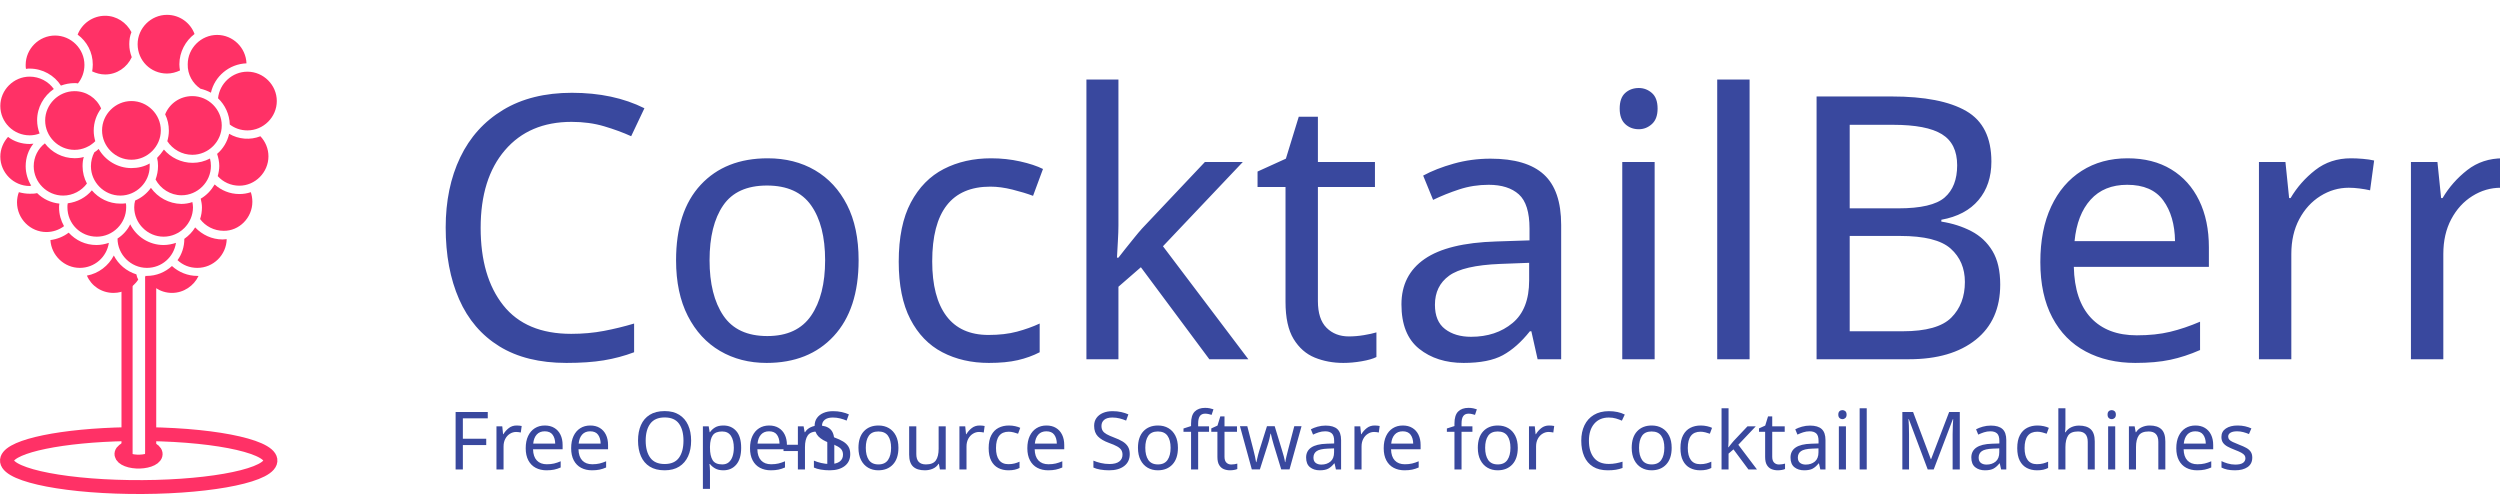
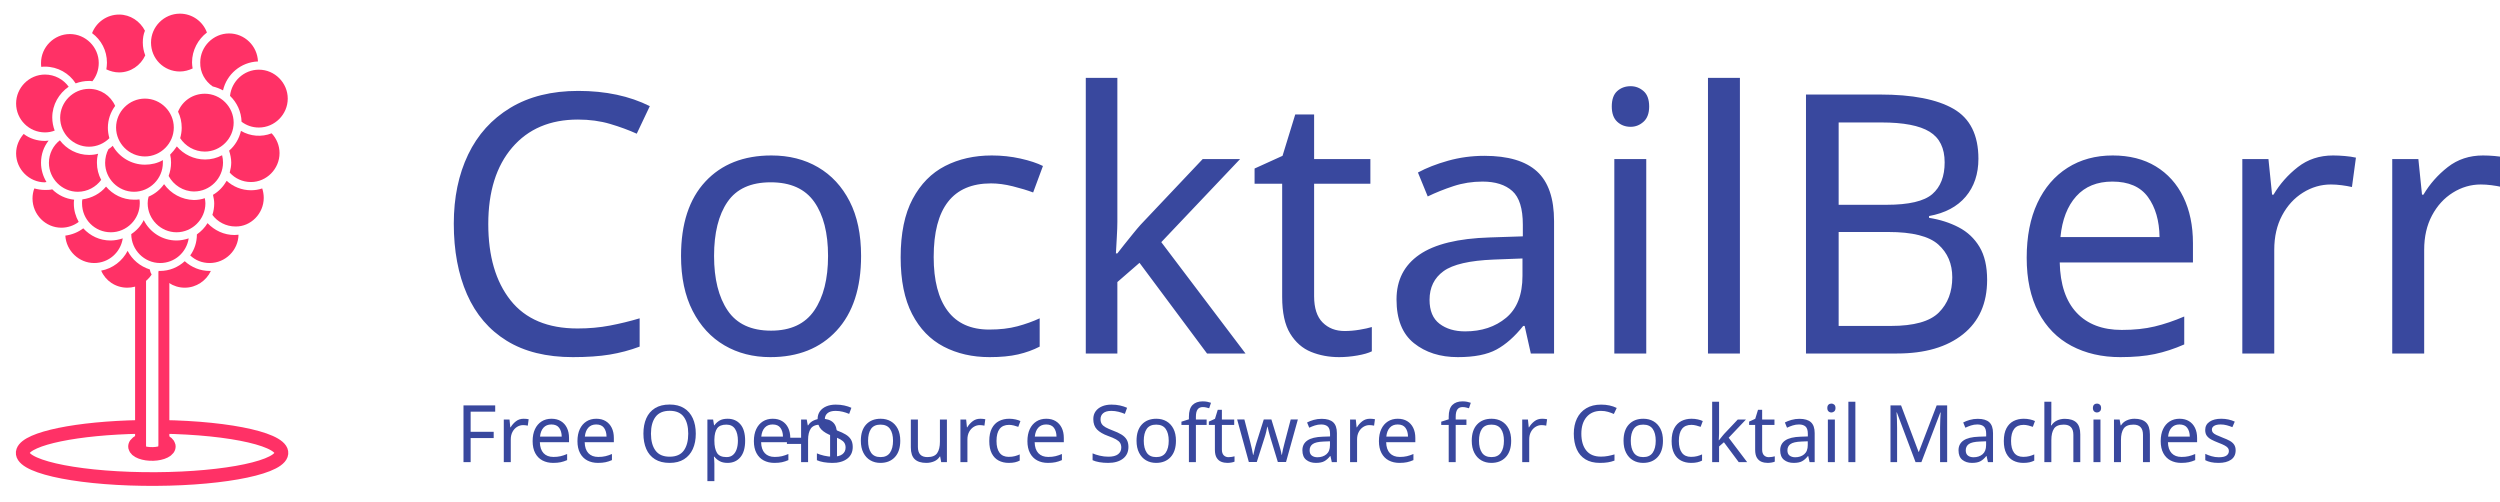
- <svg xmlns="http://www.w3.org/2000/svg" xml:space="preserve" overflow="hidden" viewBox="53.07 353 8253.52 1630.92">
-   <g transform="translate(-23 -1127)">
-     <g>
-       <g>
-         <g>
-           <path d="M359.04 215.22C359.04 223.38 358.02 230.52 357 237.66 370.26 243.78 384.54 247.86 399.84 247.86 438.6 247.86 472.26 224.4 487.56 190.74 482.46 177.48 479.4 163.2 479.4 147.9 479.4 133.62 481.44 120.36 486.54 108.12 470.22 76.5 437.58 54.06 399.84 54.06 359.04 54.06 323.34 79.56 309.06 116.28 339.66 138.72 359.04 174.42 359.04 215.22ZM603.84 244.8C619.14 244.8 633.42 240.72 646.68 234.6 645.66 228.48 644.64 221.34 644.64 214.2 644.64 173.4 665.04 136.68 694.62 114.24 681.36 77.52 645.66 51 603.84 51 550.8 51 506.94 94.86 506.94 147.9 506.94 201.96 549.78 244.8 603.84 244.8ZM714 294.78C726.24 297.84 737.46 301.92 748.68 308.04 760.92 253.98 808.86 213.18 865.98 211.14 863.94 159.12 821.1 117.3 769.08 117.3 716.04 117.3 672.18 161.16 672.18 214.2 671.16 247.86 688.5 277.44 714 294.78ZM150.96 228.48C193.8 228.48 232.56 250.92 253.98 284.58 268.26 279.48 282.54 276.42 298.86 276.42 302.94 276.42 306 276.42 310.08 277.44 323.34 261.12 331.5 239.7 331.5 216.24 331.5 163.2 287.64 119.34 234.6 119.34 181.56 119.34 137.7 163.2 137.7 216.24 137.7 221.34 137.7 225.42 138.72 229.5 142.8 228.48 146.88 228.48 150.96 228.48ZM427.38 969C461.04 969 491.64 951.66 508.98 925.14 505.92 920.04 503.88 913.92 502.86 907.8 470.22 897.6 443.7 875.16 428.4 845.58 411.06 879.24 378.42 904.74 339.66 911.88 353.94 945.54 387.6 969 427.38 969ZM620.16 969C658.92 969 692.58 945.54 707.88 912.9L703.8 912.9C672.18 912.9 642.6 900.66 620.16 880.26 597.72 900.66 569.16 912.9 536.52 912.9L531.42 912.9C547.74 945.54 581.4 969 620.16 969ZM800.7 791.52C796.62 791.52 792.54 792.54 787.44 792.54 751.74 792.54 720.12 777.24 696.66 752.76 687.48 768.06 675.24 780.3 660.96 790.5 660.96 817.02 652.8 841.5 638.52 860.88 655.86 877.2 678.3 886.38 703.8 886.38 756.84 886.38 799.68 843.54 800.7 791.52ZM633.42 803.76C621.18 807.84 606.9 810.9 592.62 810.9 544.68 810.9 502.86 783.36 482.46 742.56 473.28 761.94 457.98 778.26 440.64 789.48 440.64 842.52 484.5 886.38 537.54 886.38 586.5 886.38 626.28 850.68 633.42 803.76ZM316.2 886.38C365.16 886.38 404.94 850.68 412.08 803.76 399.84 807.84 385.56 810.9 371.28 810.9 334.56 810.9 302.94 795.6 279.48 770.1 262.14 783.36 241.74 791.52 219.3 794.58 222.36 845.58 265.2 886.38 316.2 886.38ZM206.04 768.06C227.46 768.06 247.86 760.92 264.18 748.68 253.98 730.32 247.86 709.92 247.86 687.48 247.86 683.4 247.86 679.32 248.88 674.22 220.32 671.16 194.82 658.92 175.44 639.54 167.28 641.58 159.12 641.58 150.96 641.58 138.72 641.58 126.48 639.54 115.26 636.48 111.18 646.68 109.14 658.92 109.14 670.14 109.14 724.2 153 768.06 206.04 768.06ZM372.3 783.36C425.34 783.36 469.2 739.5 469.2 686.46 469.2 681.36 469.2 677.28 468.18 673.2 462.06 674.22 455.94 674.22 449.82 674.22 412.08 674.22 378.42 656.88 355.98 630.36 336.6 653.82 308.04 669.12 276.42 673.2 275.4 677.28 275.4 682.38 275.4 686.46 275.4 740.52 318.24 783.36 372.3 783.36ZM885.36 668.1C885.36 656.88 883.32 645.66 880.26 636.48 868.02 640.56 855.78 642.6 842.52 642.6 810.9 642.6 782.34 630.36 760.92 610.98 749.7 630.36 734.4 646.68 715.02 657.9 717.06 667.08 719.1 677.28 719.1 686.46 719.1 699.72 717.06 712.98 712.98 725.22 730.32 748.68 758.88 763.98 790.5 763.98 841.5 765 885.36 721.14 885.36 668.1Z" fill="#FF3166" transform="matrix(1.00098 0 0 1 23 1478)" />
-           <path d="M550.8 622.2C537.54 640.56 520.2 654.84 498.78 664.02 496.74 671.16 495.72 678.3 495.72 686.46 495.72 739.5 539.58 783.36 592.62 783.36 645.66 783.36 689.52 739.5 689.52 686.46 689.52 680.34 688.5 674.22 687.48 669.12 676.26 673.2 663 675.24 650.76 675.24 609.96 674.22 573.24 653.82 550.8 622.2ZM156.06 615.06C144.84 596.7 137.7 574.26 137.7 550.8 137.7 522.24 146.88 496.74 163.2 476.34 159.12 476.34 155.04 477.36 150.96 477.36 124.44 477.36 98.94 469.2 79.56 453.9 64.26 471.24 54.06 493.68 54.06 519.18 54.06 572.22 97.92 616.08 150.96 616.08 153 615.06 154.02 615.06 156.06 615.06ZM164.22 550.8C164.22 603.84 208.08 647.7 261.12 647.7 293.76 647.7 322.32 631.38 339.66 607.92 330.48 590.58 325.38 571.2 325.38 550.8 325.38 539.58 326.4 529.38 329.46 520.2 319.26 523.26 309.06 524.28 298.86 524.28 259.08 524.28 223.38 504.9 200.94 475.32 178.5 492.66 164.22 520.2 164.22 550.8ZM938.4 518.16C938.4 492.66 928.2 469.2 911.88 451.86 878.113 465.13 840.117 462.12 808.86 443.7 802.74 470.22 788.46 493.68 769.08 510 773.16 522.24 776.22 536.52 776.22 549.78 776.22 561 774.18 572.22 771.12 583.44 788.46 602.82 813.96 615.06 842.52 615.06 894.54 615.06 938.4 571.2 938.4 518.16ZM571.2 523.26C573.24 531.42 574.26 540.6 574.26 549.78 574.26 566.1 571.2 580.38 566.1 594.66 582.42 625.26 615.06 646.68 651.78 646.68 704.82 646.68 748.68 602.82 748.68 549.78 748.68 541.62 747.66 533.46 745.62 525.3 728.28 534.48 708.9 539.58 688.5 539.58 650.76 539.58 616.08 522.24 593.64 495.72 586.5 505.92 579.36 515.1 571.2 523.26ZM364.14 504.9C357 518.16 352.92 534.48 352.92 550.8 352.92 603.84 396.78 647.7 449.82 647.7 502.86 647.7 546.72 603.84 546.72 550.8L546.72 541.62C529.38 551.82 507.96 556.92 486.54 556.92 440.64 556.92 399.84 531.42 378.42 493.68 374.34 497.76 369.24 501.84 364.14 504.9ZM150.96 448.8C162.18 448.8 173.4 446.76 183.6 442.68 178.5 429.42 175.44 414.12 175.44 398.82 175.44 355.98 197.88 318.24 230.52 295.8 213.18 271.32 183.6 255 150.96 255 97.92 255 54.06 298.86 54.06 351.9 54.06 405.96 97.92 448.8 150.96 448.8Z" fill="#FF3166" transform="matrix(1.00098 0 0 1 23 1478)" />
-           <path d="M298.86 302.94C245.82 302.94 201.96 346.8 201.96 399.84 201.96 452.88 245.82 496.74 298.86 496.74 325.38 496.74 349.86 485.52 367.2 468.18 364.14 456.96 362.1 445.74 362.1 433.5 362.1 405.96 371.28 380.46 386.58 360.06 371.28 325.38 337.62 302.94 298.86 302.94ZM772.14 326.4C795.6 348.84 809.88 379.44 810.9 413.1 827.22 425.34 846.6 432.48 869.04 432.48 922.08 432.48 965.94 388.62 965.94 335.58 965.94 282.54 922.08 238.68 869.04 238.68 819.06 238.68 777.24 277.44 772.14 326.4ZM687.48 513.06C740.52 513.06 784.38 469.2 784.38 416.16 784.38 363.12 740.52 319.26 687.48 319.26 646.68 319.26 612 343.74 597.72 379.44 605.88 395.76 609.96 414.12 609.96 433.5 609.96 445.74 607.92 456.96 604.86 468.18 622.2 494.7 652.8 513.06 687.48 513.06ZM486.54 335.58C433.5 335.58 389.64 379.44 389.64 432.48 389.64 485.52 433.5 529.38 486.54 529.38 539.58 529.38 583.44 485.52 583.44 432.48 583.44 379.44 539.58 335.58 486.54 335.58Z" fill="#FF3166" transform="matrix(1.00098 0 0 1 23 1478)" />
-         </g>
-       </g>
-     </g>
-     <path d="M495.5 2406.5 495.5 2981.56" stroke="#FF3166" stroke-width="36.667" stroke-miterlimit="8" fill="none" fill-rule="evenodd" />
-     <path d="M573.5 2393.5 573.5 2981.34" stroke="#FF3166" stroke-width="36.667" stroke-miterlimit="8" fill="none" fill-rule="evenodd" />
-     <path d="M564.703 2913.22C804.348 2916.63 984.872 2958.47 967.915 3006.68 950.958 3054.88 742.941 3091.19 503.296 3087.78 263.652 3084.37 83.128 3042.53 100.085 2994.32 115.133 2951.54 282.105 2917.26 494.426 2913.36" stroke="#FF3166" stroke-width="45.833" stroke-miterlimit="8" fill="none" fill-rule="evenodd" />
-     <path d="M561.302 2957.24C588.467 2964.03 598.041 2979.28 582.686 2991.3 567.331 3003.32 532.862 3007.56 505.698 3000.76 478.533 2993.97 468.959 2978.72 484.314 2966.7 489.378 2962.73 496.793 2959.46 505.759 2957.22" stroke="#FF3166" stroke-width="45.833" stroke-miterlimit="8" fill="none" fill-rule="evenodd" />
-     <text fill="#39489E" font-family="Amaranth,Amaranth_MSFontService,sans-serif" font-weight="400" font-size="1215" transform="matrix(1 0 0 1 1473.34 2666)">CocktailBerry</text>
-     <text fill="#39489E" font-family="Amaranth,Amaranth_MSFontService,sans-serif" font-weight="400" font-size="266" transform="matrix(1 0 0 1 1554.44 3030)">Free Open</text>
-     <text fill="#39489E" font-family="Amaranth,Amaranth_MSFontService,sans-serif" font-weight="400" font-size="266" transform="matrix(1 0 0 1 2652.15 3030)">-</text>
-     <text fill="#39489E" font-family="Amaranth,Amaranth_MSFontService,sans-serif" font-weight="400" font-size="266" transform="matrix(1 0 0 1 2749.54 3030)">Source Software for Cocktail Machines</text>
+ <svg xmlns="http://www.w3.org/2000/svg" width="2256" height="453" xml:space="preserve" overflow="hidden">
+   <defs>
+     <clipPath id="clip0">
+       <rect x="19" y="378" width="2256" height="453" />
+     </clipPath>
+   </defs>
+   <g clip-path="url(#clip0)" transform="translate(-19 -378)">
+     <path d="M96.516 57.855C96.516 60.048 96.242 61.968 95.968 63.887 99.532 65.532 103.371 66.629 107.484 66.629 117.903 66.629 126.952 60.323 131.065 51.274 129.694 47.71 128.871 43.871 128.871 39.758 128.871 35.919 129.419 32.355 130.79 29.064 126.403 20.564 117.629 14.532 107.484 14.532 96.516 14.532 86.919 21.387 83.081 31.258 91.306 37.29 96.516 46.887 96.516 57.855ZM162.323 65.806C166.436 65.806 170.274 64.71 173.839 63.065 173.565 61.419 173.29 59.5 173.29 57.581 173.29 46.613 178.774 36.742 186.726 30.71 183.161 20.839 173.565 13.71 162.323 13.71 148.065 13.71 136.274 25.5 136.274 39.758 136.274 54.29 147.79 65.806 162.323 65.806ZM191.936 79.242C195.226 80.065 198.242 81.161 201.258 82.806 204.549 68.274 217.436 57.306 232.791 56.758 232.242 42.774 220.726 31.532 206.742 31.532 192.484 31.532 180.694 43.323 180.694 57.581 180.42 66.629 185.081 74.581 191.936 79.242ZM40.581 61.419C52.097 61.419 62.516 67.452 68.274 76.5 72.113 75.129 75.952 74.306 80.339 74.306 81.436 74.306 82.258 74.306 83.355 74.581 86.919 70.194 89.113 64.436 89.113 58.129 89.113 43.871 77.323 32.081 63.065 32.081 48.806 32.081 37.016 43.871 37.016 58.129 37.016 59.5 37.016 60.597 37.29 61.694 38.387 61.419 39.484 61.419 40.581 61.419ZM114.887 260.484C123.936 260.484 132.161 255.823 136.823 248.694 136 247.323 135.452 245.678 135.178 244.033 126.403 241.291 119.274 235.258 115.161 227.307 110.5 236.355 101.726 243.21 91.306 245.129 95.145 254.178 104.194 260.484 114.887 260.484ZM166.71 260.484C177.129 260.484 186.178 254.178 190.29 245.403L189.194 245.403C180.694 245.403 172.742 242.113 166.71 236.629 160.678 242.113 153 245.403 144.226 245.403L142.855 245.403C147.242 254.178 156.29 260.484 166.71 260.484ZM215.242 212.774C214.145 212.774 213.049 213.049 211.678 213.049 202.081 213.049 193.581 208.936 187.274 202.355 184.807 206.468 181.516 209.758 177.678 212.5 177.678 219.629 175.484 226.21 171.645 231.42 176.307 235.807 182.339 238.274 189.194 238.274 203.452 238.274 214.968 226.758 215.242 212.774ZM170.274 216.065C166.984 217.161 163.145 217.984 159.307 217.984 146.419 217.984 135.178 210.581 129.694 199.613 127.226 204.823 123.113 209.21 118.452 212.226 118.452 226.484 130.242 238.274 144.5 238.274 157.661 238.274 168.355 228.678 170.274 216.065ZM85 238.274C98.161 238.274 108.855 228.678 110.774 216.065 107.484 217.161 103.645 217.984 99.806 217.984 89.936 217.984 81.436 213.871 75.129 207.016 70.468 210.581 64.984 212.774 58.952 213.597 59.774 227.307 71.29 238.274 85 238.274ZM55.387 206.468C61.145 206.468 66.629 204.549 71.016 201.258 68.274 196.323 66.629 190.839 66.629 184.807 66.629 183.71 66.629 182.613 66.903 181.242 59.226 180.42 52.371 177.129 47.161 171.92 44.968 172.468 42.774 172.468 40.581 172.468 37.29 172.468 34 171.92 30.984 171.097 29.887 173.839 29.339 177.129 29.339 180.145 29.339 194.678 41.129 206.468 55.387 206.468ZM100.081 210.581C114.339 210.581 126.129 198.791 126.129 184.532 126.129 183.161 126.129 182.065 125.855 180.968 124.21 181.242 122.565 181.242 120.919 181.242 110.774 181.242 101.726 176.581 95.694 169.452 90.484 175.758 82.806 179.871 74.306 180.968 74.032 182.065 74.032 183.436 74.032 184.532 74.032 199.065 85.549 210.581 100.081 210.581ZM238 179.597C238 176.581 237.452 173.565 236.629 171.097 233.339 172.194 230.049 172.742 226.484 172.742 217.984 172.742 210.307 169.452 204.549 164.242 201.532 169.452 197.42 173.839 192.21 176.855 192.758 179.323 193.307 182.065 193.307 184.532 193.307 188.097 192.758 191.661 191.661 194.952 196.323 201.258 204 205.371 212.5 205.371 226.21 205.645 238 193.855 238 179.597Z" fill="#FF3166" transform="matrix(1 0 0 1.00211 19 376.58)" />
+     <path d="M148.065 167.258C144.5 172.194 139.839 176.032 134.081 178.5 133.532 180.42 133.258 182.339 133.258 184.532 133.258 198.791 145.049 210.581 159.307 210.581 173.565 210.581 185.355 198.791 185.355 184.532 185.355 182.887 185.081 181.242 184.807 179.871 181.79 180.968 178.226 181.516 174.936 181.516 163.968 181.242 154.097 175.758 148.065 167.258ZM41.952 165.339C38.935 160.403 37.016 154.371 37.016 148.065 37.016 140.387 39.484 133.532 43.871 128.049 42.774 128.049 41.678 128.323 40.581 128.323 33.452 128.323 26.597 126.129 21.387 122.016 17.274 126.678 14.532 132.71 14.532 139.565 14.532 153.823 26.323 165.613 40.581 165.613 41.129 165.339 41.403 165.339 41.952 165.339ZM44.145 148.065C44.145 162.323 55.935 174.113 70.194 174.113 78.968 174.113 86.645 169.726 91.306 163.42 88.839 158.758 87.468 153.549 87.468 148.065 87.468 145.049 87.742 142.307 88.565 139.839 85.823 140.661 83.081 140.936 80.339 140.936 69.645 140.936 60.048 135.726 54.016 127.774 47.984 132.436 44.145 139.839 44.145 148.065ZM252.258 139.29C252.258 132.436 249.516 126.129 245.129 121.468 236.052 125.035 225.838 124.226 217.436 119.274 215.791 126.403 211.952 132.71 206.742 137.097 207.839 140.387 208.661 144.226 208.661 147.79 208.661 150.807 208.113 153.823 207.291 156.839 211.952 162.049 218.807 165.339 226.484 165.339 240.468 165.339 252.258 153.549 252.258 139.29ZM153.549 140.661C154.097 142.855 154.371 145.323 154.371 147.79 154.371 152.178 153.549 156.016 152.178 159.855 156.565 168.081 165.339 173.839 175.21 173.839 189.468 173.839 201.258 162.049 201.258 147.79 201.258 145.597 200.984 143.403 200.436 141.21 195.774 143.678 190.565 145.049 185.081 145.049 174.936 145.049 165.613 140.387 159.581 133.258 157.661 136 155.742 138.468 153.549 140.661ZM97.887 135.726C95.968 139.29 94.871 143.678 94.871 148.065 94.871 162.323 106.661 174.113 120.919 174.113 135.178 174.113 146.968 162.323 146.968 148.065L146.968 145.597C142.307 148.339 136.549 149.71 130.79 149.71 118.452 149.71 107.484 142.855 101.726 132.71 100.629 133.807 99.258 134.903 97.887 135.726ZM40.581 120.645C43.597 120.645 46.613 120.097 49.355 119 47.984 115.436 47.161 111.323 47.161 107.21 47.161 95.694 53.194 85.549 61.968 79.516 57.306 72.936 49.355 68.549 40.581 68.549 26.323 68.549 14.532 80.339 14.532 94.597 14.532 109.129 26.323 120.645 40.581 120.645Z" fill="#FF3166" transform="matrix(1 0 0 1.00211 19 376.58)" />
+     <path d="M80.339 81.436C66.081 81.436 54.29 93.226 54.29 107.484 54.29 121.742 66.081 133.532 80.339 133.532 87.468 133.532 94.049 130.516 98.71 125.855 97.887 122.839 97.339 119.823 97.339 116.532 97.339 109.129 99.806 102.274 103.919 96.79 99.806 87.468 90.758 81.436 80.339 81.436ZM207.565 87.742C213.871 93.774 217.71 102 217.984 111.049 222.371 114.339 227.581 116.258 233.613 116.258 247.871 116.258 259.662 104.468 259.662 90.21 259.662 75.952 247.871 64.161 233.613 64.161 220.178 64.161 208.936 74.581 207.565 87.742ZM184.807 137.919C199.065 137.919 210.855 126.129 210.855 111.871 210.855 97.613 199.065 85.823 184.807 85.823 173.839 85.823 164.516 92.403 160.678 102 162.871 106.387 163.968 111.323 163.968 116.532 163.968 119.823 163.42 122.839 162.597 125.855 167.258 132.984 175.484 137.919 184.807 137.919ZM130.79 90.21C116.532 90.21 104.742 102 104.742 116.258 104.742 130.516 116.532 142.307 130.79 142.307 145.049 142.307 156.839 130.516 156.839 116.258 156.839 102 145.049 90.21 130.79 90.21Z" fill="#FF3166" transform="matrix(1 0 0 1.00211 19 376.58)" />
+     <path d="M132.941 648.274 132.941 803.187" stroke="#FF3166" stroke-width="9.877" stroke-miterlimit="8" fill="none" fill-rule="evenodd" transform="matrix(1.00084 0 0 1 12.799 -21.5705)" />
+     <path d="M153.953 644.772 153.954 803.127" stroke="#FF3166" stroke-width="9.877" stroke-miterlimit="8" fill="none" fill-rule="evenodd" transform="matrix(1.00084 0 0 1 12.799 -21.5705)" />
+     <path d="M151.584 784.777C215.842 785.701 264.231 796.975 259.663 809.959 255.095 822.946 199.3 832.725 135.042 831.801 70.784 830.877 22.395 819.603 26.963 806.619 31.014 795.1 75.754 785.871 132.653 784.817" stroke="#FF3166" stroke-width="12.347" stroke-miterlimit="8" fill="none" fill-rule="evenodd" transform="matrix(1.00084 0 0 1 12.799 -21.5705)" />
+     <path d="M150.667 796.635C157.985 798.464 160.564 802.572 156.428 805.81 152.292 809.048 143.006 810.191 135.689 808.359 128.371 806.53 125.792 802.422 129.928 799.184 131.292 798.114 133.29 797.233 135.705 796.63" stroke="#FF3166" stroke-width="12.347" stroke-miterlimit="8" fill="none" fill-rule="evenodd" transform="matrix(1.00084 0 0 1 12.799 -21.5705)" />
+     <text fill="#39489E" font-family="Amaranth,Amaranth_MSFontService,sans-serif" font-weight="400" font-size="1215" transform="matrix(0.26961 0 0 0.269385 408.517 697)">CocktailBerry</text>
+     <text fill="#39489E" font-family="Amaranth,Amaranth_MSFontService,sans-serif" font-weight="400" font-size="266" transform="matrix(0.26961 0 0 0.269385 430.296 795)">Free Open</text>
+     <text fill="#39489E" font-family="Amaranth,Amaranth_MSFontService,sans-serif" font-weight="400" font-size="266" transform="matrix(0.26961 0 0 0.269385 726.25 795)">-</text>
+     <text fill="#39489E" font-family="Amaranth,Amaranth_MSFontService,sans-serif" font-weight="400" font-size="266" transform="matrix(0.26961 0 0 0.269385 752.51 795)">Source Software for Cocktail Machines</text>
  </g>
</svg>
